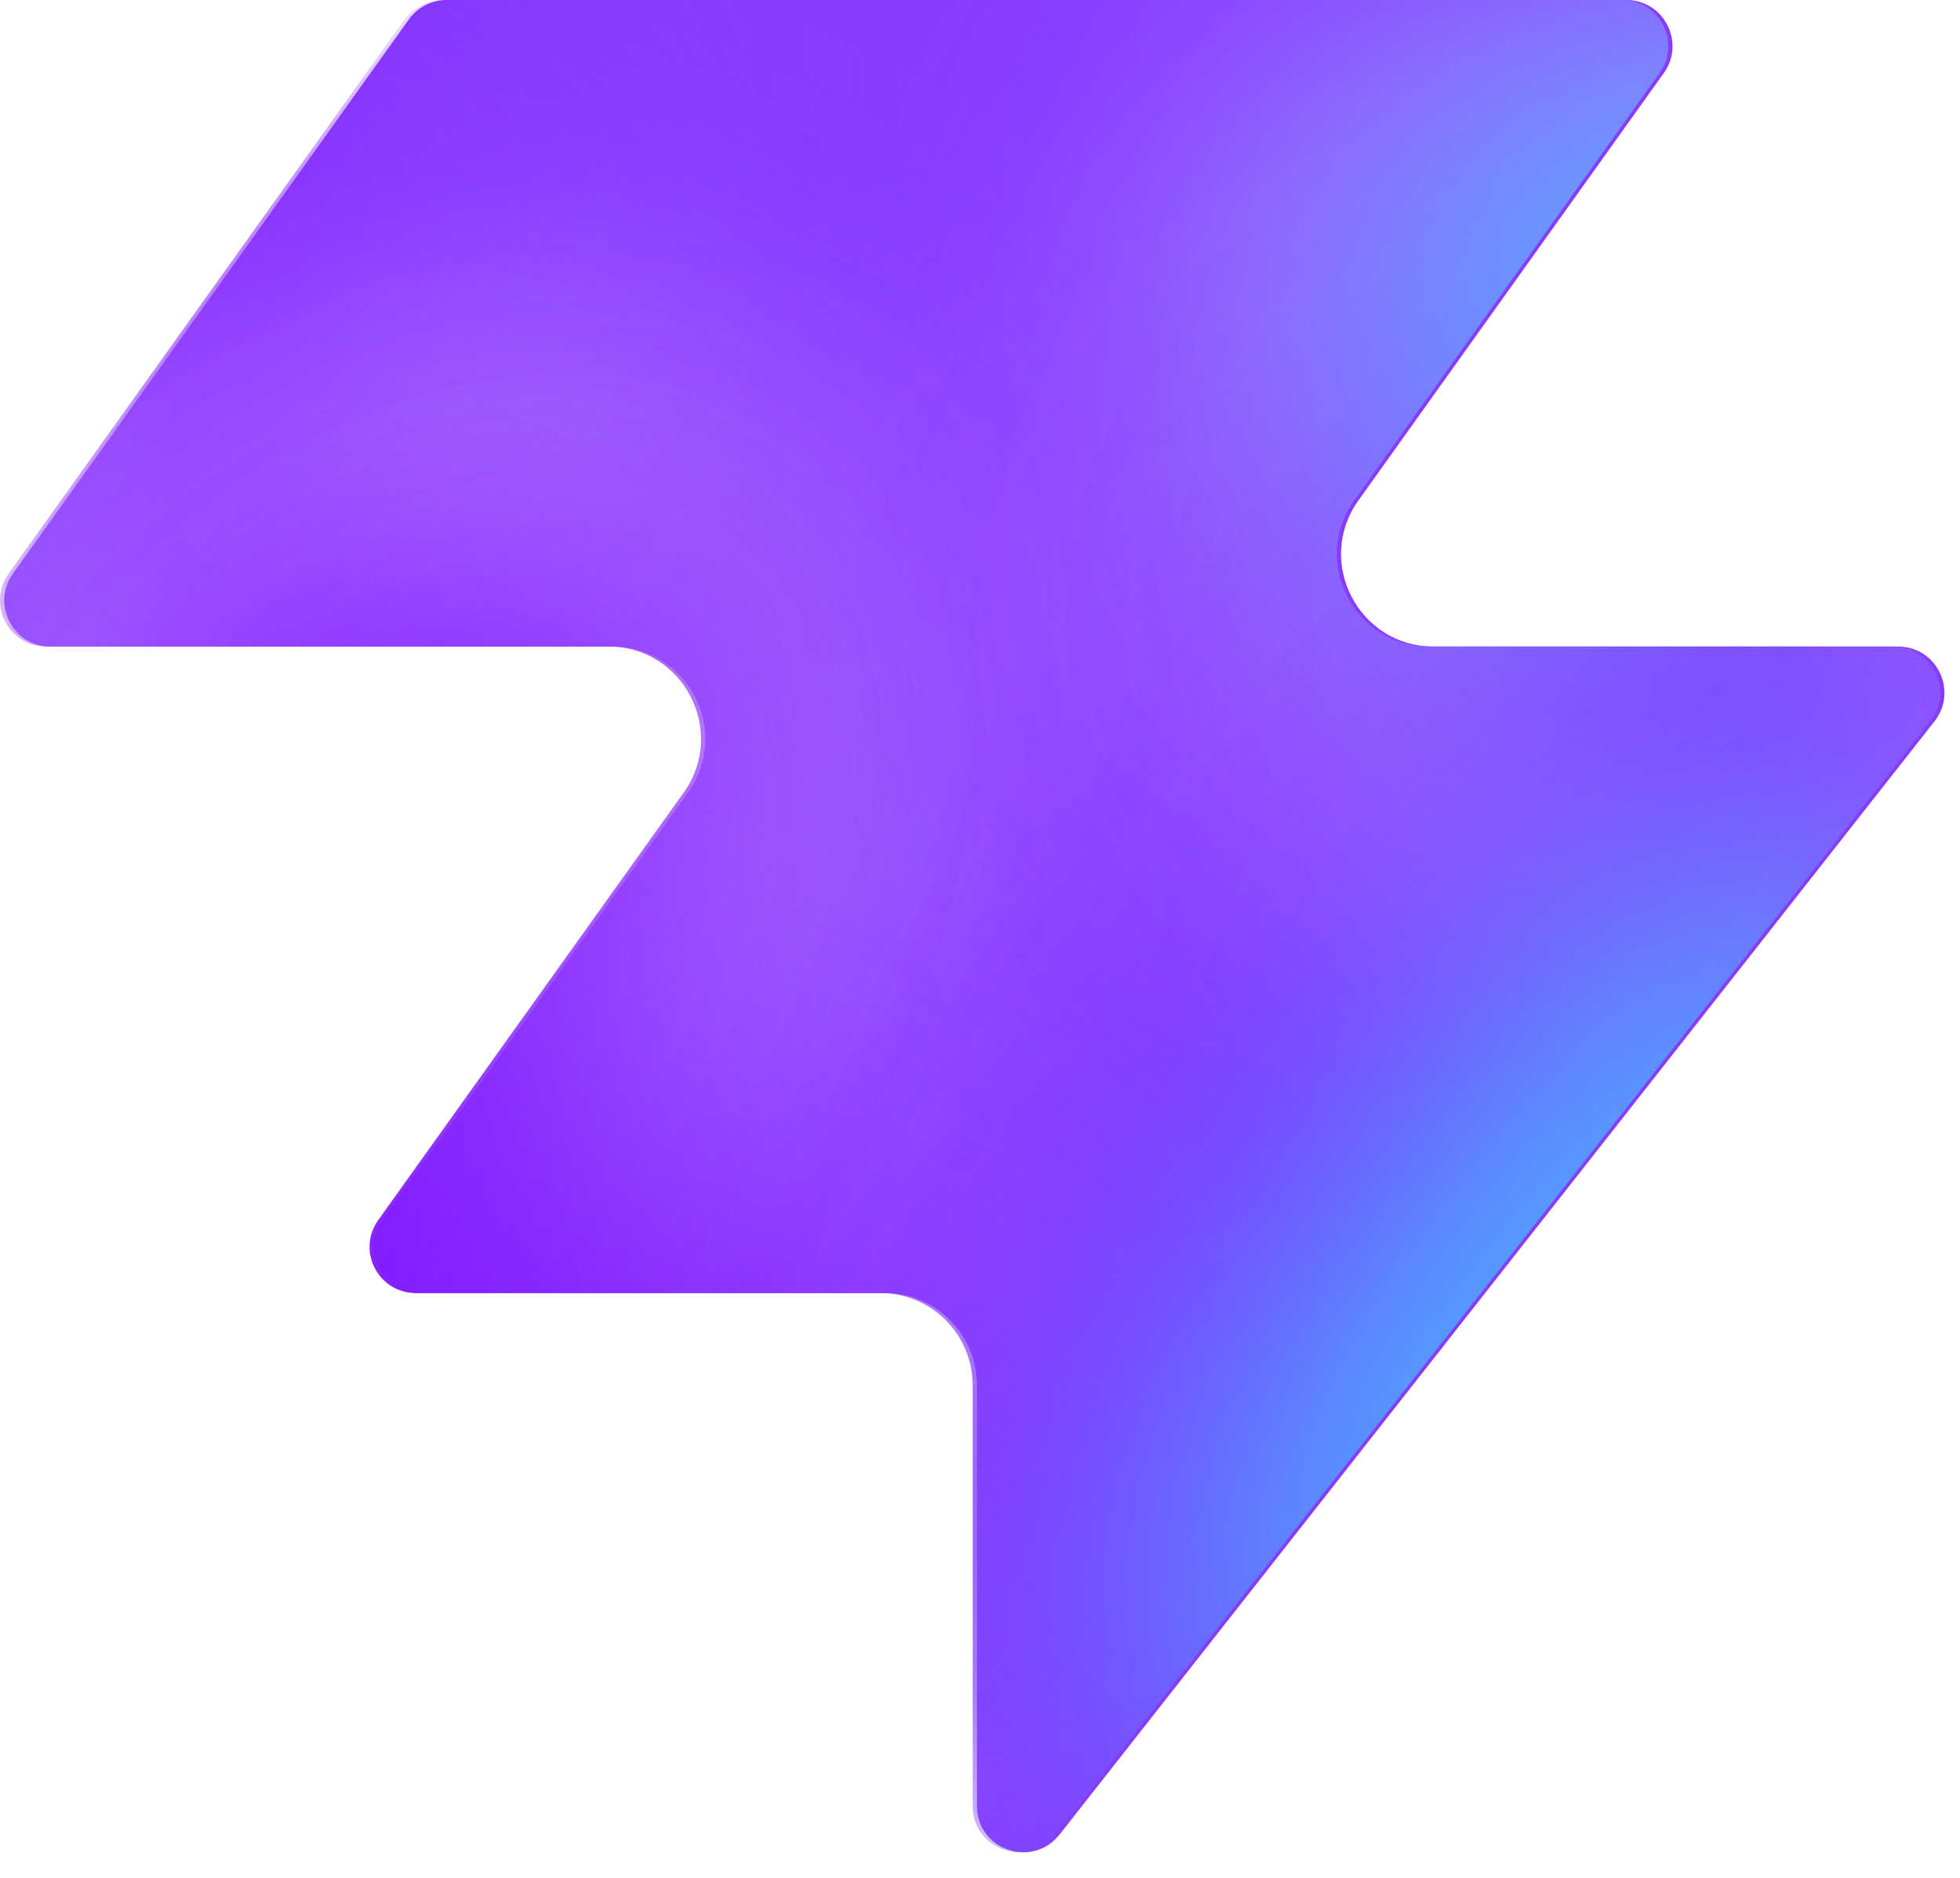
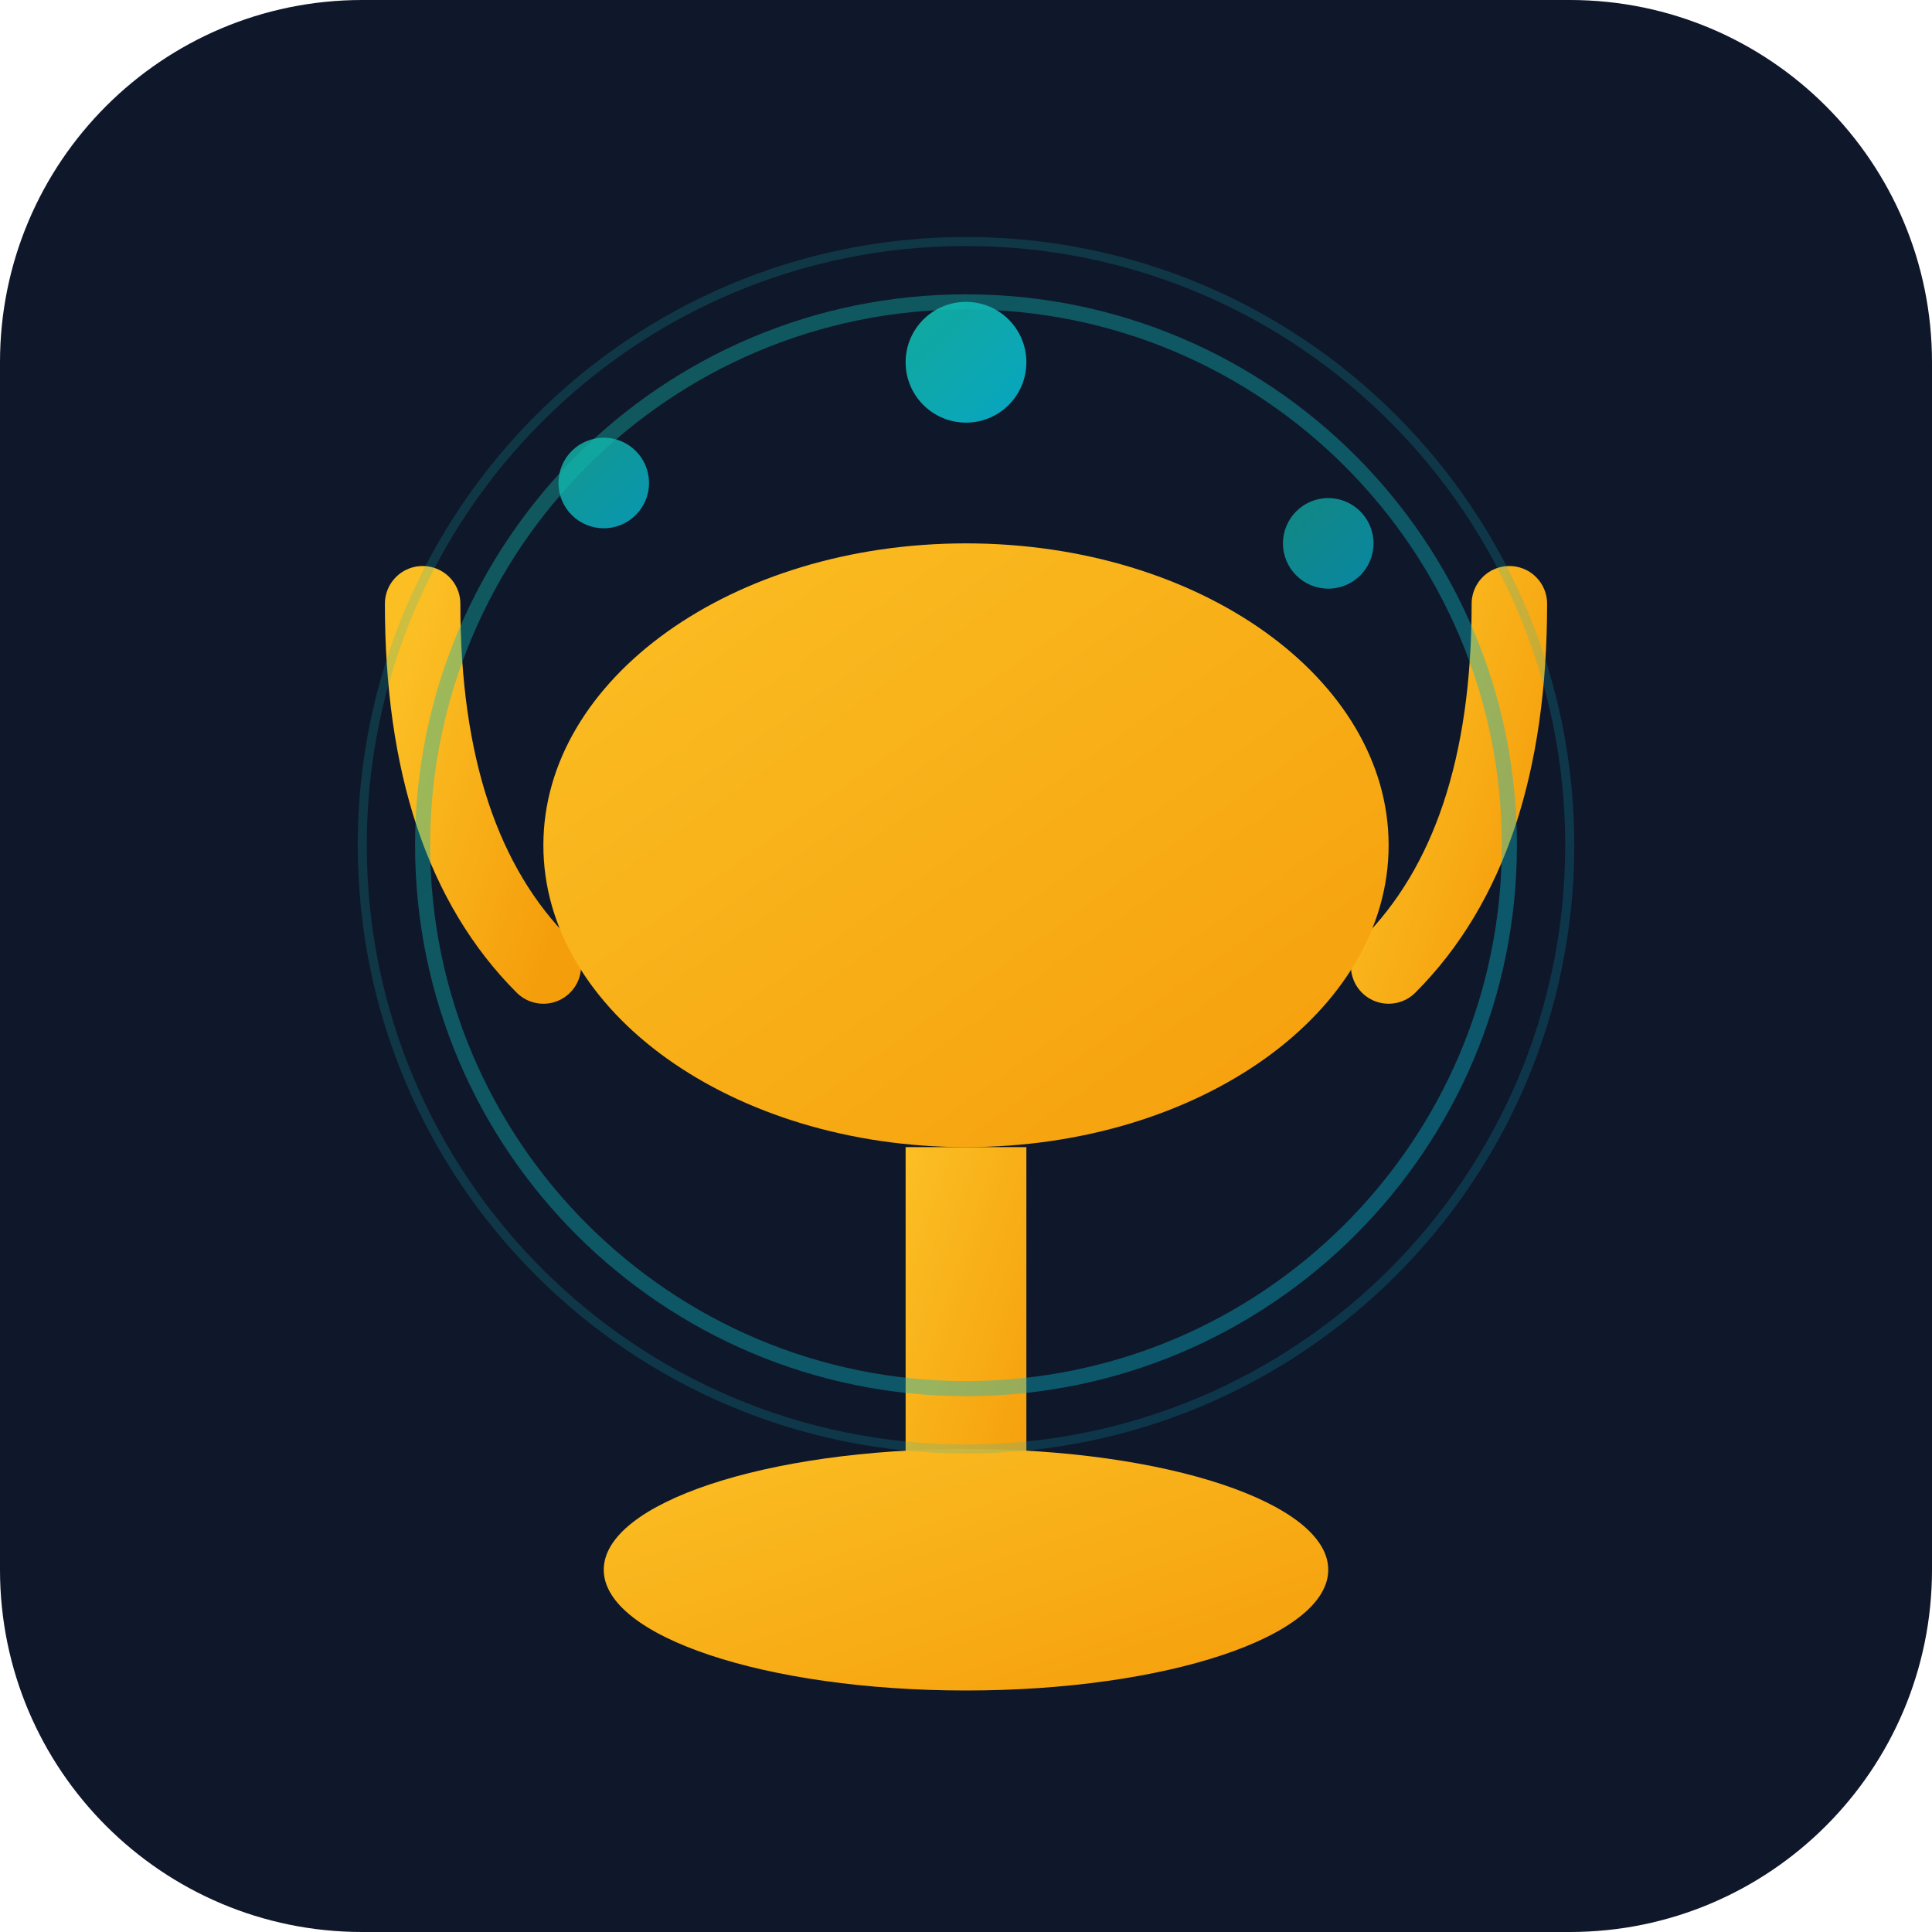
- <svg xmlns="http://www.w3.org/2000/svg" width="48" height="46" fill="none" viewBox="0 0 48 46">
-   <path fill="#863bff" d="M25.946 44.938c-.664.845-2.021.375-2.021-.698V33.937a2.26 2.26 0 0 0-2.262-2.262H10.287c-.92 0-1.456-1.04-.92-1.788l7.48-10.471c1.07-1.497 0-3.578-1.842-3.578H1.237c-.92 0-1.456-1.04-.92-1.788L10.013.474c.214-.297.556-.474.92-.474h28.894c.92 0 1.456 1.04.92 1.788l-7.48 10.471c-1.07 1.498 0 3.579 1.842 3.579h11.377c.943 0 1.473 1.088.89 1.83L25.947 44.94z" style="fill:#863bff;fill:color(display-p3 .525 .23 1);fill-opacity:1" />
-   <mask id="a" width="48" height="46" x="0" y="0" maskUnits="userSpaceOnUse" style="mask-type:alpha">
-     <path fill="#000" d="M25.842 44.938c-.664.844-2.021.375-2.021-.698V33.937a2.26 2.26 0 0 0-2.262-2.262H10.183c-.92 0-1.456-1.04-.92-1.788l7.48-10.471c1.07-1.498 0-3.579-1.842-3.579H1.133c-.92 0-1.456-1.04-.92-1.787L9.91.473c.214-.297.556-.474.92-.474h28.894c.92 0 1.456 1.04.92 1.788l-7.48 10.471c-1.07 1.498 0 3.578 1.842 3.578h11.377c.943 0 1.473 1.088.89 1.832L25.843 44.94z" style="fill:#000;fill-opacity:1" />
-   </mask>
-   <g mask="url(#a)">
-     <g filter="url(#b)">
-       <ellipse cx="5.508" cy="14.704" fill="#ede6ff" rx="5.508" ry="14.704" style="fill:#ede6ff;fill:color(display-p3 .927 .903 1);fill-opacity:1" transform="matrix(.00324 1 1 -.00324 -4.47 31.516)" />
-     </g>
-     <g filter="url(#c)">
-       <ellipse cx="10.399" cy="29.851" fill="#ede6ff" rx="10.399" ry="29.851" style="fill:#ede6ff;fill:color(display-p3 .927 .903 1);fill-opacity:1" transform="matrix(.00324 1 1 -.00324 -39.328 7.883)" />
-     </g>
-     <g filter="url(#d)">
-       <ellipse cx="5.508" cy="30.487" fill="#7e14ff" rx="5.508" ry="30.487" style="fill:#7e14ff;fill:color(display-p3 .492 .077 1);fill-opacity:1" transform="rotate(89.814 -25.913 -14.639)scale(1 -1)" />
-     </g>
-     <g filter="url(#e)">
-       <ellipse cx="5.508" cy="30.599" fill="#7e14ff" rx="5.508" ry="30.599" style="fill:#7e14ff;fill:color(display-p3 .492 .077 1);fill-opacity:1" transform="rotate(89.814 -32.644 -3.334)scale(1 -1)" />
-     </g>
-     <g filter="url(#f)">
-       <ellipse cx="5.508" cy="30.599" fill="#7e14ff" rx="5.508" ry="30.599" style="fill:#7e14ff;fill:color(display-p3 .492 .077 1);fill-opacity:1" transform="matrix(.00324 1 1 -.00324 -34.34 30.47)" />
-     </g>
-     <g filter="url(#g)">
-       <ellipse cx="14.072" cy="22.078" fill="#ede6ff" rx="14.072" ry="22.078" style="fill:#ede6ff;fill:color(display-p3 .927 .903 1);fill-opacity:1" transform="rotate(93.35 24.506 48.493)scale(-1 1)" />
-     </g>
-     <g filter="url(#h)">
-       <ellipse cx="3.47" cy="21.501" fill="#7e14ff" rx="3.47" ry="21.501" style="fill:#7e14ff;fill:color(display-p3 .492 .077 1);fill-opacity:1" transform="rotate(89.009 28.708 47.59)scale(-1 1)" />
-     </g>
-     <g filter="url(#i)">
-       <ellipse cx="3.47" cy="21.501" fill="#7e14ff" rx="3.47" ry="21.501" style="fill:#7e14ff;fill:color(display-p3 .492 .077 1);fill-opacity:1" transform="rotate(89.009 28.708 47.59)scale(-1 1)" />
-     </g>
-     <g filter="url(#j)">
-       <ellipse cx=".387" cy="8.972" fill="#7e14ff" rx="4.407" ry="29.108" style="fill:#7e14ff;fill:color(display-p3 .492 .077 1);fill-opacity:1" transform="rotate(39.51 .387 8.972)" />
-     </g>
-     <g filter="url(#k)">
-       <ellipse cx="47.523" cy="-6.092" fill="#7e14ff" rx="4.407" ry="29.108" style="fill:#7e14ff;fill:color(display-p3 .492 .077 1);fill-opacity:1" transform="rotate(37.892 47.523 -6.092)" />
-     </g>
-     <g filter="url(#l)">
-       <ellipse cx="41.412" cy="6.333" fill="#47bfff" rx="5.971" ry="9.665" style="fill:#47bfff;fill:color(display-p3 .28 .748 1);fill-opacity:1" transform="rotate(37.892 41.412 6.333)" />
-     </g>
-     <g filter="url(#m)">
-       <ellipse cx="-1.879" cy="38.332" fill="#7e14ff" rx="4.407" ry="29.108" style="fill:#7e14ff;fill:color(display-p3 .492 .077 1);fill-opacity:1" transform="rotate(37.892 -1.88 38.332)" />
-     </g>
-     <g filter="url(#n)">
-       <ellipse cx="-1.879" cy="38.332" fill="#7e14ff" rx="4.407" ry="29.108" style="fill:#7e14ff;fill:color(display-p3 .492 .077 1);fill-opacity:1" transform="rotate(37.892 -1.88 38.332)" />
-     </g>
-     <g filter="url(#o)">
-       <ellipse cx="35.651" cy="29.907" fill="#7e14ff" rx="4.407" ry="29.108" style="fill:#7e14ff;fill:color(display-p3 .492 .077 1);fill-opacity:1" transform="rotate(37.892 35.651 29.907)" />
-     </g>
-     <g filter="url(#p)">
-       <ellipse cx="38.418" cy="32.4" fill="#47bfff" rx="5.971" ry="15.297" style="fill:#47bfff;fill:color(display-p3 .28 .748 1);fill-opacity:1" transform="rotate(37.892 38.418 32.4)" />
-     </g>
+ <svg xmlns="http://www.w3.org/2000/svg" viewBox="0 0 64 64" width="64" height="64">
+   <defs>
+     <linearGradient id="teal-gradient" x1="0%" y1="0%" x2="100%" y2="100%">
+       <stop offset="0%" style="stop-color:#14b8a6;stop-opacity:1" />
+       <stop offset="100%" style="stop-color:#06b6d4;stop-opacity:1" />
+     </linearGradient>
+     <linearGradient id="gold-gradient" x1="0%" y1="0%" x2="100%" y2="100%">
+       <stop offset="0%" style="stop-color:#fbbf24;stop-opacity:1" />
+       <stop offset="100%" style="stop-color:#f59e0b;stop-opacity:1" />
+     </linearGradient>
+   </defs>
+   <rect width="64" height="64" fill="#0f172a" rx="12" />
+   <line x1="8" y1="40" x2="56" y2="40" stroke="url(#teal-gradient)" stroke-width="2" opacity="0.6" />
+   <g>
+     <path d="M 18 32 Q 14 28 14 20" stroke="url(#gold-gradient)" stroke-width="2.5" fill="none" stroke-linecap="round" />
+     <path d="M 46 32 Q 50 28 50 20" stroke="url(#gold-gradient)" stroke-width="2.5" fill="none" stroke-linecap="round" />
+     <ellipse cx="32" cy="28" rx="14" ry="10" fill="url(#gold-gradient)" />
+     <rect x="30" y="38" width="4" height="12" fill="url(#gold-gradient)" />
+     <ellipse cx="32" cy="52" rx="12" ry="4" fill="url(#gold-gradient)" />
  </g>
-   <defs>
-     <filter id="b" width="60.045" height="41.654" x="-19.77" y="16.149" color-interpolation-filters="sRGB" filterUnits="userSpaceOnUse">
-       <feFlood flood-opacity="0" result="BackgroundImageFix" />
-       <feBlend in="SourceGraphic" in2="BackgroundImageFix" result="shape" />
-       <feGaussianBlur result="effect1_foregroundBlur_2002_17158" stdDeviation="7.659" />
-     </filter>
-     <filter id="c" width="90.34" height="51.437" x="-54.613" y="-7.533" color-interpolation-filters="sRGB" filterUnits="userSpaceOnUse">
-       <feFlood flood-opacity="0" result="BackgroundImageFix" />
-       <feBlend in="SourceGraphic" in2="BackgroundImageFix" result="shape" />
-       <feGaussianBlur result="effect1_foregroundBlur_2002_17158" stdDeviation="7.659" />
-     </filter>
-     <filter id="d" width="79.355" height="29.4" x="-49.64" y="2.03" color-interpolation-filters="sRGB" filterUnits="userSpaceOnUse">
-       <feFlood flood-opacity="0" result="BackgroundImageFix" />
-       <feBlend in="SourceGraphic" in2="BackgroundImageFix" result="shape" />
-       <feGaussianBlur result="effect1_foregroundBlur_2002_17158" stdDeviation="4.596" />
-     </filter>
-     <filter id="e" width="79.579" height="29.4" x="-45.045" y="20.029" color-interpolation-filters="sRGB" filterUnits="userSpaceOnUse">
-       <feFlood flood-opacity="0" result="BackgroundImageFix" />
-       <feBlend in="SourceGraphic" in2="BackgroundImageFix" result="shape" />
-       <feGaussianBlur result="effect1_foregroundBlur_2002_17158" stdDeviation="4.596" />
-     </filter>
-     <filter id="f" width="79.579" height="29.4" x="-43.513" y="21.178" color-interpolation-filters="sRGB" filterUnits="userSpaceOnUse">
-       <feFlood flood-opacity="0" result="BackgroundImageFix" />
-       <feBlend in="SourceGraphic" in2="BackgroundImageFix" result="shape" />
-       <feGaussianBlur result="effect1_foregroundBlur_2002_17158" stdDeviation="4.596" />
-     </filter>
-     <filter id="g" width="74.749" height="58.852" x="15.756" y="-17.901" color-interpolation-filters="sRGB" filterUnits="userSpaceOnUse">
-       <feFlood flood-opacity="0" result="BackgroundImageFix" />
-       <feBlend in="SourceGraphic" in2="BackgroundImageFix" result="shape" />
-       <feGaussianBlur result="effect1_foregroundBlur_2002_17158" stdDeviation="7.659" />
-     </filter>
-     <filter id="h" width="61.377" height="25.362" x="23.548" y="2.284" color-interpolation-filters="sRGB" filterUnits="userSpaceOnUse">
-       <feFlood flood-opacity="0" result="BackgroundImageFix" />
-       <feBlend in="SourceGraphic" in2="BackgroundImageFix" result="shape" />
-       <feGaussianBlur result="effect1_foregroundBlur_2002_17158" stdDeviation="4.596" />
-     </filter>
-     <filter id="i" width="61.377" height="25.362" x="23.548" y="2.284" color-interpolation-filters="sRGB" filterUnits="userSpaceOnUse">
-       <feFlood flood-opacity="0" result="BackgroundImageFix" />
-       <feBlend in="SourceGraphic" in2="BackgroundImageFix" result="shape" />
-       <feGaussianBlur result="effect1_foregroundBlur_2002_17158" stdDeviation="4.596" />
-     </filter>
-     <filter id="j" width="56.045" height="63.649" x="-27.636" y="-22.853" color-interpolation-filters="sRGB" filterUnits="userSpaceOnUse">
-       <feFlood flood-opacity="0" result="BackgroundImageFix" />
-       <feBlend in="SourceGraphic" in2="BackgroundImageFix" result="shape" />
-       <feGaussianBlur result="effect1_foregroundBlur_2002_17158" stdDeviation="4.596" />
-     </filter>
-     <filter id="k" width="54.814" height="64.646" x="20.116" y="-38.415" color-interpolation-filters="sRGB" filterUnits="userSpaceOnUse">
-       <feFlood flood-opacity="0" result="BackgroundImageFix" />
-       <feBlend in="SourceGraphic" in2="BackgroundImageFix" result="shape" />
-       <feGaussianBlur result="effect1_foregroundBlur_2002_17158" stdDeviation="4.596" />
-     </filter>
-     <filter id="l" width="33.541" height="35.313" x="24.641" y="-11.323" color-interpolation-filters="sRGB" filterUnits="userSpaceOnUse">
-       <feFlood flood-opacity="0" result="BackgroundImageFix" />
-       <feBlend in="SourceGraphic" in2="BackgroundImageFix" result="shape" />
-       <feGaussianBlur result="effect1_foregroundBlur_2002_17158" stdDeviation="4.596" />
-     </filter>
-     <filter id="m" width="54.814" height="64.646" x="-29.286" y="6.009" color-interpolation-filters="sRGB" filterUnits="userSpaceOnUse">
-       <feFlood flood-opacity="0" result="BackgroundImageFix" />
-       <feBlend in="SourceGraphic" in2="BackgroundImageFix" result="shape" />
-       <feGaussianBlur result="effect1_foregroundBlur_2002_17158" stdDeviation="4.596" />
-     </filter>
-     <filter id="n" width="54.814" height="64.646" x="-29.286" y="6.009" color-interpolation-filters="sRGB" filterUnits="userSpaceOnUse">
-       <feFlood flood-opacity="0" result="BackgroundImageFix" />
-       <feBlend in="SourceGraphic" in2="BackgroundImageFix" result="shape" />
-       <feGaussianBlur result="effect1_foregroundBlur_2002_17158" stdDeviation="4.596" />
-     </filter>
-     <filter id="o" width="54.814" height="64.646" x="8.244" y="-2.416" color-interpolation-filters="sRGB" filterUnits="userSpaceOnUse">
-       <feFlood flood-opacity="0" result="BackgroundImageFix" />
-       <feBlend in="SourceGraphic" in2="BackgroundImageFix" result="shape" />
-       <feGaussianBlur result="effect1_foregroundBlur_2002_17158" stdDeviation="4.596" />
-     </filter>
-     <filter id="p" width="39.409" height="43.623" x="18.713" y="10.588" color-interpolation-filters="sRGB" filterUnits="userSpaceOnUse">
-       <feFlood flood-opacity="0" result="BackgroundImageFix" />
-       <feBlend in="SourceGraphic" in2="BackgroundImageFix" result="shape" />
-       <feGaussianBlur result="effect1_foregroundBlur_2002_17158" stdDeviation="4.596" />
-     </filter>
-   </defs>
+   <circle cx="20" cy="16" r="1.5" fill="url(#teal-gradient)" opacity="0.8" />
+   <circle cx="32" cy="12" r="2" fill="url(#teal-gradient)" opacity="0.9" />
+   <circle cx="44" cy="18" r="1.5" fill="url(#teal-gradient)" opacity="0.7" />
+   <circle cx="32" cy="28" r="18" fill="none" stroke="url(#teal-gradient)" stroke-width="0.5" opacity="0.4" />
+   <circle cx="32" cy="28" r="20" fill="none" stroke="url(#teal-gradient)" stroke-width="0.3" opacity="0.2" />
</svg>
